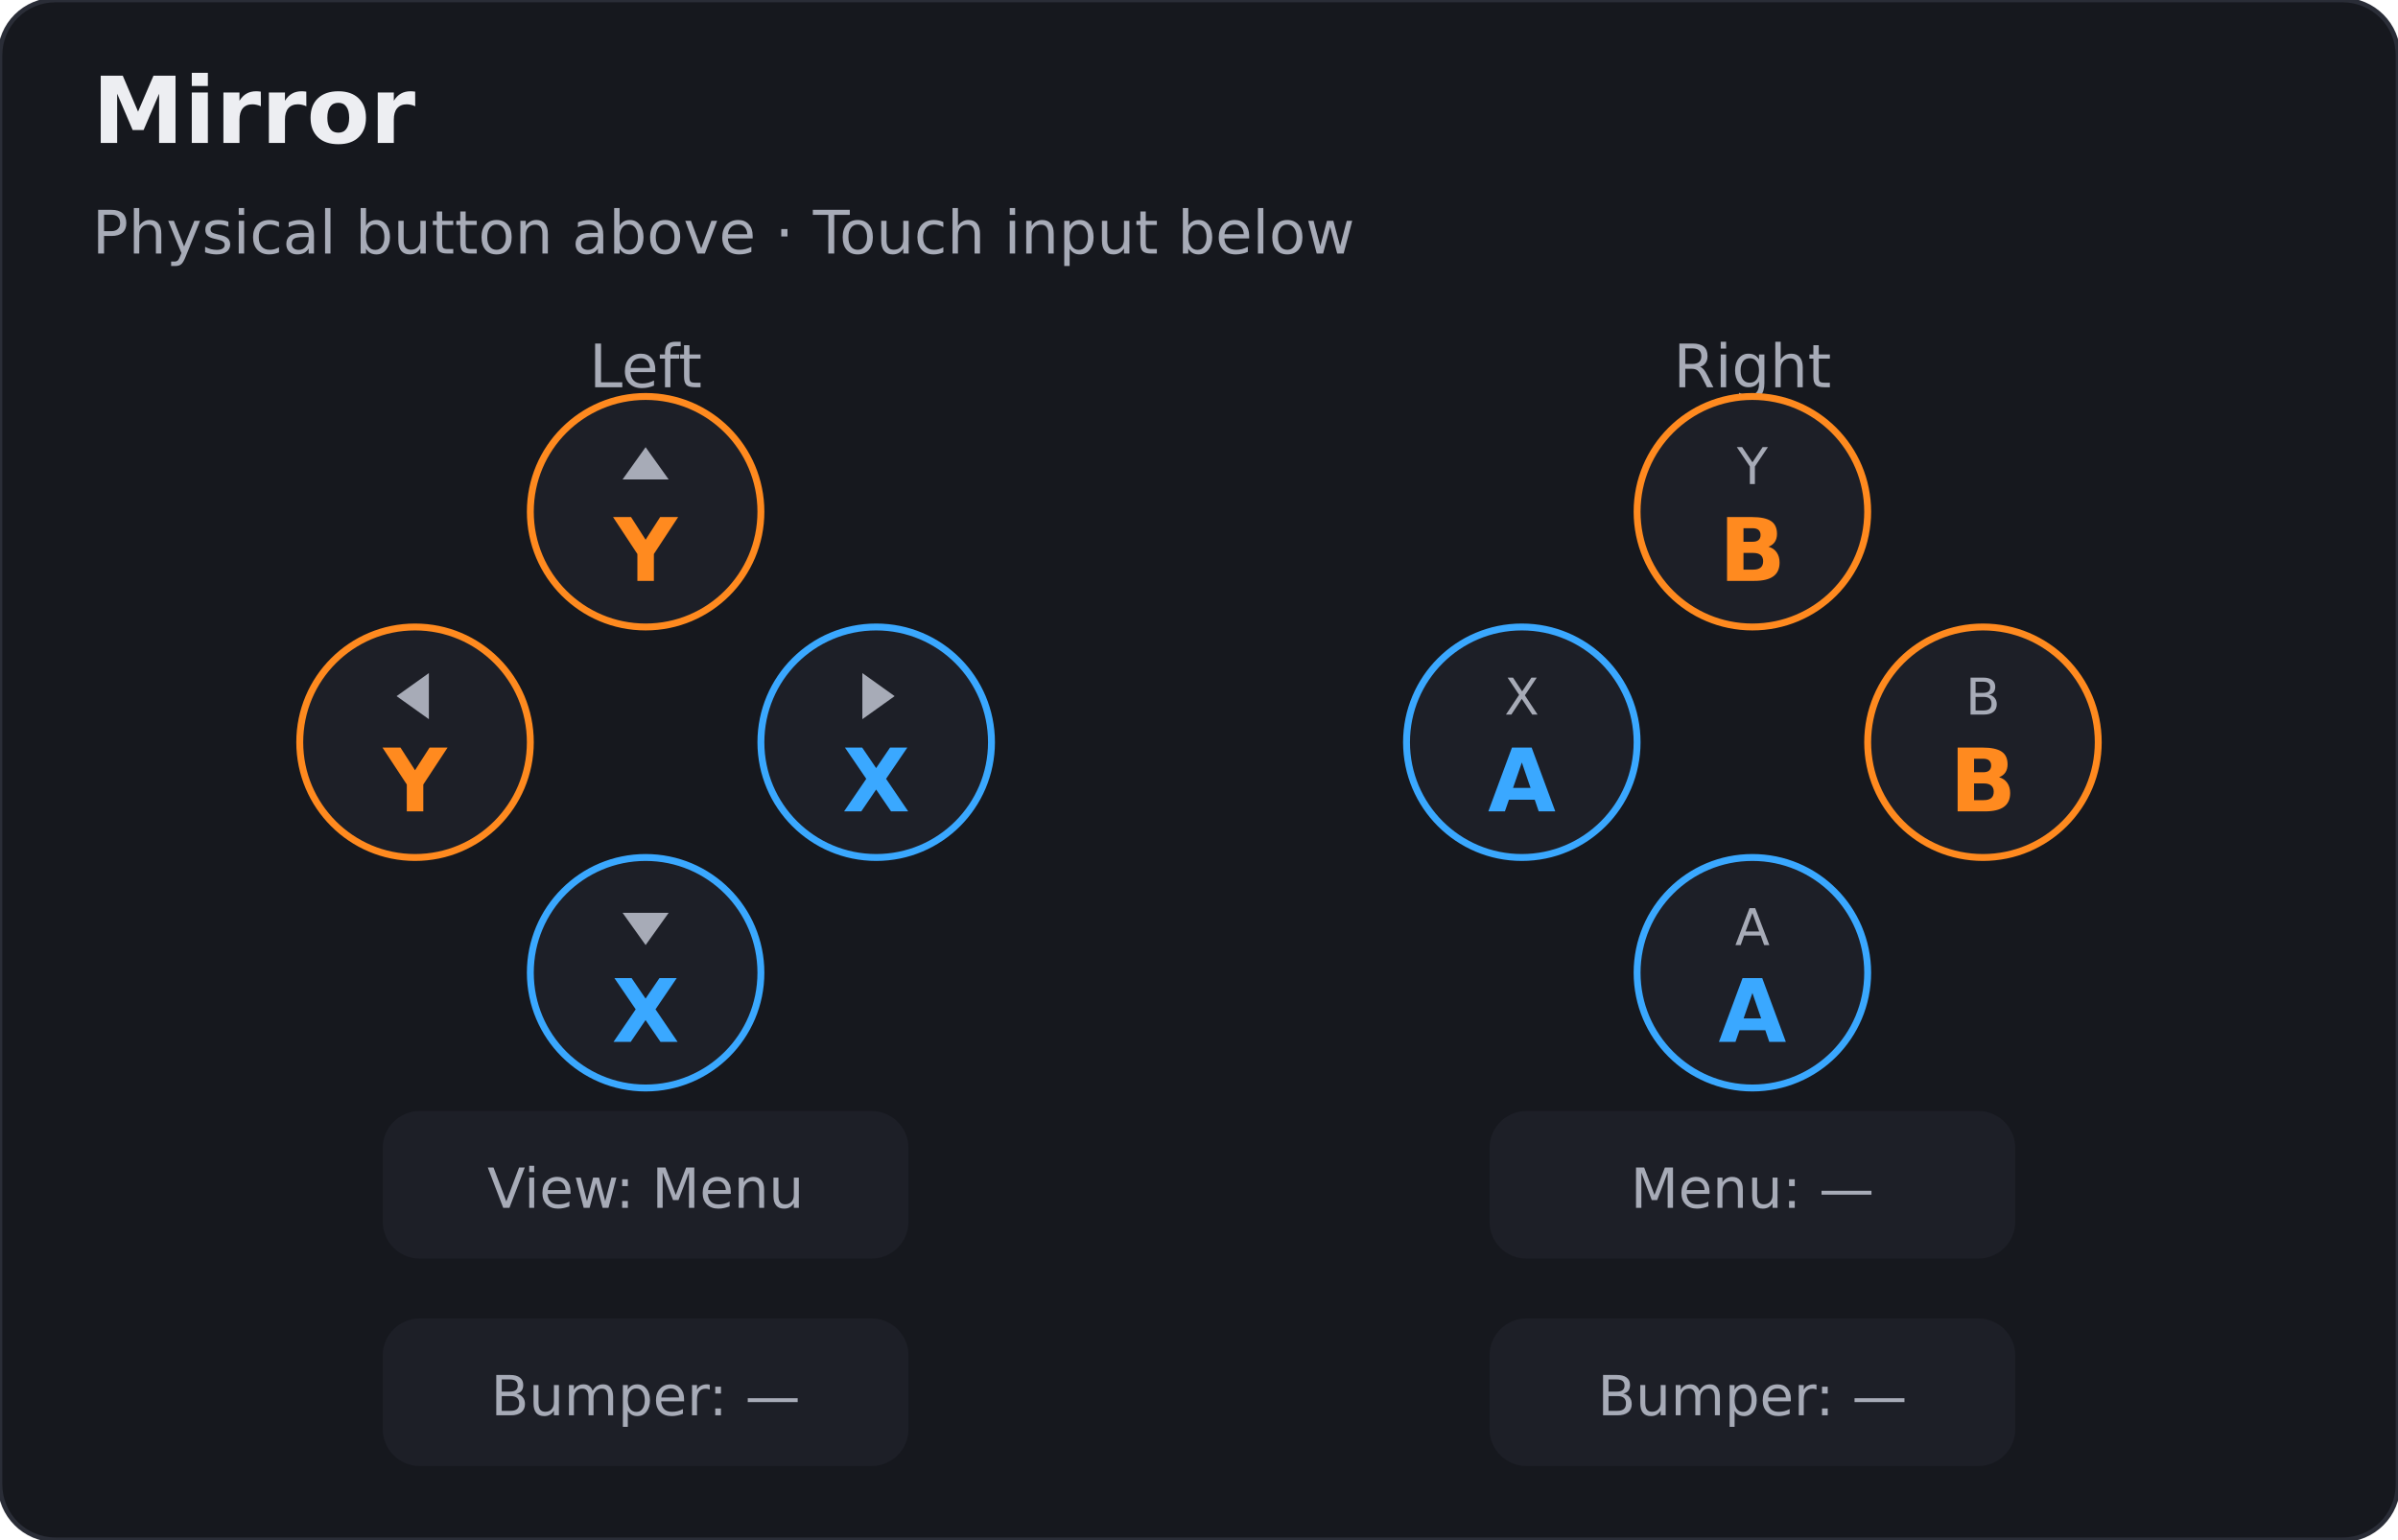
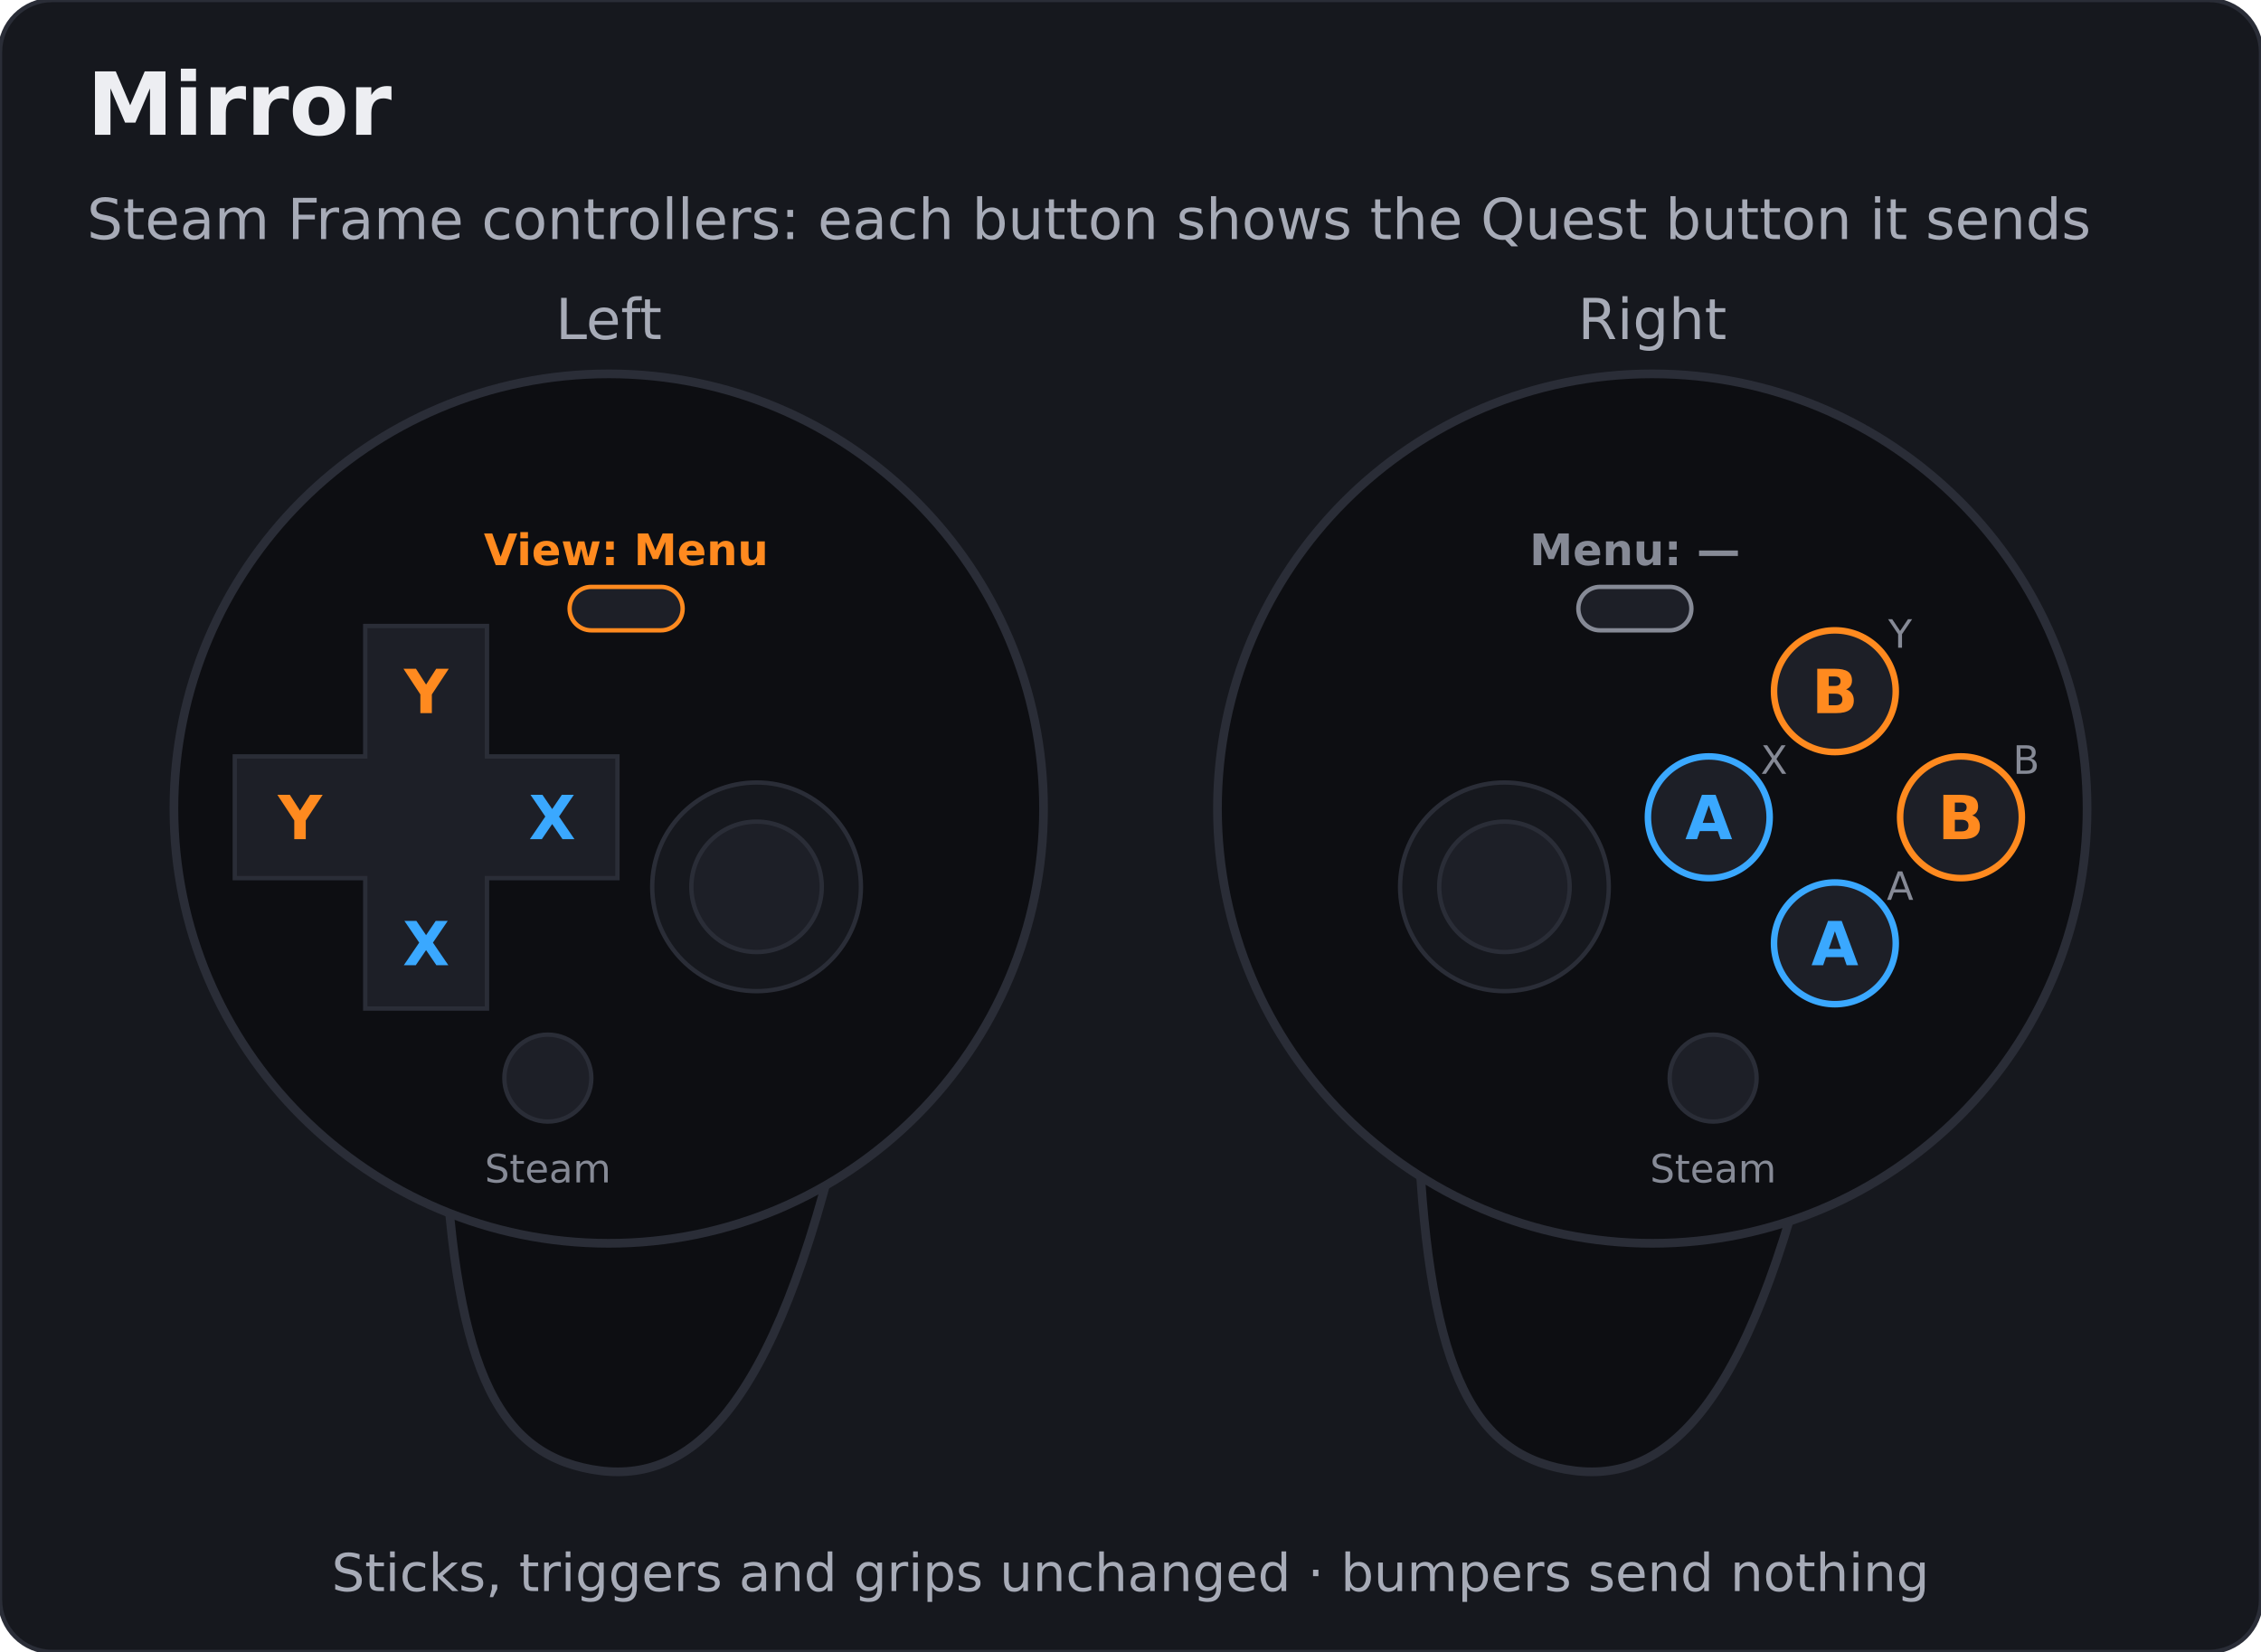
- <svg xmlns="http://www.w3.org/2000/svg" width="520" height="334" viewBox="0 0 520 334" role="img" aria-labelledby="title desc">
-   <rect width="520" height="334" rx="16" fill="#0D0E12" />
+ <svg xmlns="http://www.w3.org/2000/svg" width="520" height="380" viewBox="0 0 520 380" role="img" aria-labelledby="title desc">
+   <rect width="520" height="380" rx="16" fill="#0D0E12" />
  <g font-family="DejaVu Sans,Arial,sans-serif">
    <g transform="translate(0 0)">
-       <rect x="0" y="0" width="520" height="334" rx="12" fill="#16181E" stroke="#2A2D37" />
+       <rect x="0" y="0" width="520" height="380" rx="12" fill="#16181E" stroke="#2A2D37" />
      <text x="20" y="31" fill="#EDEEF2" font-size="20" font-weight="600" text-anchor="start">Mirror</text>
-       <text x="20" y="55" fill="#A7ABB7" font-size="13" font-weight="400" text-anchor="start">Physical button above · Touch input below</text>
-       <text x="140" y="84" fill="#A7ABB7" font-size="13" font-weight="400" text-anchor="middle">Left</text>
-       <circle cx="140" cy="111" r="25" fill="#1D1F27" stroke="#FF8A1F" stroke-width="1.5" />
-       <polygon points="140,97 135,104 145,104" fill="#A7ABB7" />
-       <text x="140" y="126" fill="#FF8A1F" font-size="19" font-weight="600" text-anchor="middle">Y</text>
-       <circle cx="90" cy="161" r="25" fill="#1D1F27" stroke="#FF8A1F" stroke-width="1.5" />
-       <polygon points="86,151 93,146 93,156" fill="#A7ABB7" />
-       <text x="90" y="176" fill="#FF8A1F" font-size="19" font-weight="600" text-anchor="middle">Y</text>
-       <circle cx="190" cy="161" r="25" fill="#1D1F27" stroke="#3AA8FF" stroke-width="1.5" />
-       <polygon points="194,151 187,146 187,156" fill="#A7ABB7" />
-       <text x="190" y="176" fill="#3AA8FF" font-size="19" font-weight="600" text-anchor="middle">X</text>
-       <circle cx="140" cy="211" r="25" fill="#1D1F27" stroke="#3AA8FF" stroke-width="1.5" />
-       <polygon points="140,205 135,198 145,198" fill="#A7ABB7" />
-       <text x="140" y="226" fill="#3AA8FF" font-size="19" font-weight="600" text-anchor="middle">X</text>
-       <rect x="83" y="241" width="114" height="32" rx="8" fill="#1D1F27" />
-       <text x="140" y="262" fill="#A7ABB7" font-size="12" font-weight="400" text-anchor="middle">View: Menu</text>
-       <rect x="83" y="286" width="114" height="32" rx="8" fill="#1D1F27" />
-       <text x="140" y="307" fill="#A7ABB7" font-size="12" font-weight="400" text-anchor="middle">Bumper: —</text>
-       <text x="380" y="84" fill="#A7ABB7" font-size="13" font-weight="400" text-anchor="middle">Right</text>
-       <circle cx="380" cy="111" r="25" fill="#1D1F27" stroke="#FF8A1F" stroke-width="1.5" />
-       <text x="380" y="105" fill="#A7ABB7" font-size="11" font-weight="400" text-anchor="middle">Y</text>
-       <text x="380" y="126" fill="#FF8A1F" font-size="19" font-weight="600" text-anchor="middle">B</text>
-       <circle cx="330" cy="161" r="25" fill="#1D1F27" stroke="#3AA8FF" stroke-width="1.5" />
-       <text x="330" y="155" fill="#A7ABB7" font-size="11" font-weight="400" text-anchor="middle">X</text>
-       <text x="330" y="176" fill="#3AA8FF" font-size="19" font-weight="600" text-anchor="middle">A</text>
-       <circle cx="430" cy="161" r="25" fill="#1D1F27" stroke="#FF8A1F" stroke-width="1.5" />
-       <text x="430" y="155" fill="#A7ABB7" font-size="11" font-weight="400" text-anchor="middle">B</text>
-       <text x="430" y="176" fill="#FF8A1F" font-size="19" font-weight="600" text-anchor="middle">B</text>
-       <circle cx="380" cy="211" r="25" fill="#1D1F27" stroke="#3AA8FF" stroke-width="1.5" />
-       <text x="380" y="205" fill="#A7ABB7" font-size="11" font-weight="400" text-anchor="middle">A</text>
-       <text x="380" y="226" fill="#3AA8FF" font-size="19" font-weight="600" text-anchor="middle">A</text>
-       <rect x="323" y="241" width="114" height="32" rx="8" fill="#1D1F27" />
-       <text x="380" y="262" fill="#A7ABB7" font-size="12" font-weight="400" text-anchor="middle">Menu: —</text>
-       <rect x="323" y="286" width="114" height="32" rx="8" fill="#1D1F27" />
-       <text x="380" y="307" fill="#A7ABB7" font-size="12" font-weight="400" text-anchor="middle">Bumper: —</text>
+       <text x="20" y="55" fill="#A7ABB7" font-size="13" font-weight="400" text-anchor="start">Steam Frame controllers: each button shows the Quest button it sends</text>
+       <text x="140" y="78" fill="#A7ABB7" font-size="13" font-weight="400" text-anchor="middle">Left</text>
+       <path d="M102,256 C104,314 114,334 136,338 C158,342 178,326 194,256 Z" fill="#0D0E12" stroke="#2A2D37" stroke-width="2" />
+       <circle cx="140" cy="186" r="100" fill="#0D0E12" stroke="#2A2D37" stroke-width="2" />
+       <circle cx="174" cy="204" r="24" fill="#16181E" stroke="#2A2D37" />
+       <circle cx="174" cy="204" r="15" fill="#1D1F27" stroke="#2A2D37" />
+       <circle cx="126" cy="248" r="10" fill="#1D1F27" stroke="#2A2D37" />
+       <text x="126" y="272" fill="#868A96" font-size="9" font-weight="400" text-anchor="middle">Steam</text>
+       <rect x="131" y="135" width="26" height="10" rx="5" fill="#1D1F27" stroke="#FF8A1F" />
+       <text x="144" y="130" fill="#FF8A1F" font-size="10" font-weight="600" text-anchor="middle">View: Menu</text>
+       <path d="M84,144 h28 v30 h30 v28 h-30 v30 h-28 v-30 h-30 v-28 h30 Z" fill="#1D1F27" stroke="#2A2D37" />
+       <text x="98" y="164.04" fill="#FF8A1F" font-size="14" font-weight="700" text-anchor="middle">Y</text>
+       <text x="69" y="193.04" fill="#FF8A1F" font-size="14" font-weight="700" text-anchor="middle">Y</text>
+       <text x="127" y="193.04" fill="#3AA8FF" font-size="14" font-weight="700" text-anchor="middle">X</text>
+       <text x="98" y="222.04" fill="#3AA8FF" font-size="14" font-weight="700" text-anchor="middle">X</text>
+       <text x="380" y="78" fill="#A7ABB7" font-size="13" font-weight="400" text-anchor="middle">Right</text>
+       <path d="M326,256 C328,314 338,334 360,338 C382,342 402,326 418,256 Z" fill="#0D0E12" stroke="#2A2D37" stroke-width="2" />
+       <circle cx="380" cy="186" r="100" fill="#0D0E12" stroke="#2A2D37" stroke-width="2" />
+       <circle cx="346" cy="204" r="24" fill="#16181E" stroke="#2A2D37" />
+       <circle cx="346" cy="204" r="15" fill="#1D1F27" stroke="#2A2D37" />
+       <circle cx="394" cy="248" r="10" fill="#1D1F27" stroke="#2A2D37" />
+       <text x="394" y="272" fill="#868A96" font-size="9" font-weight="400" text-anchor="middle">Steam</text>
+       <rect x="363" y="135" width="26" height="10" rx="5" fill="#1D1F27" stroke="#868A96" />
+       <text x="376" y="130" fill="#868A96" font-size="10" font-weight="600" text-anchor="middle">Menu: —</text>
+       <circle cx="422" cy="159" r="14" fill="#1D1F27" stroke="#FF8A1F" stroke-width="1.5" />
+       <text x="422" y="164.04" fill="#FF8A1F" font-size="14" font-weight="700" text-anchor="middle">B</text>
+       <text x="437" y="149" fill="#868A96" font-size="9" font-weight="400" text-anchor="middle">Y</text>
+       <circle cx="393" cy="188" r="14" fill="#1D1F27" stroke="#3AA8FF" stroke-width="1.5" />
+       <text x="393" y="193.04" fill="#3AA8FF" font-size="14" font-weight="700" text-anchor="middle">A</text>
+       <text x="408" y="178" fill="#868A96" font-size="9" font-weight="400" text-anchor="middle">X</text>
+       <circle cx="451" cy="188" r="14" fill="#1D1F27" stroke="#FF8A1F" stroke-width="1.5" />
+       <text x="451" y="193.04" fill="#FF8A1F" font-size="14" font-weight="700" text-anchor="middle">B</text>
+       <text x="466" y="178" fill="#868A96" font-size="9" font-weight="400" text-anchor="middle">B</text>
+       <circle cx="422" cy="217" r="14" fill="#1D1F27" stroke="#3AA8FF" stroke-width="1.5" />
+       <text x="422" y="222.04" fill="#3AA8FF" font-size="14" font-weight="700" text-anchor="middle">A</text>
+       <text x="437" y="207" fill="#868A96" font-size="9" font-weight="400" text-anchor="middle">A</text>
+       <text x="260.0" y="366" fill="#A7ABB7" font-size="12" font-weight="400" text-anchor="middle">Sticks, triggers and grips unchanged · bumpers send nothing</text>
    </g>
  </g>
</svg>
